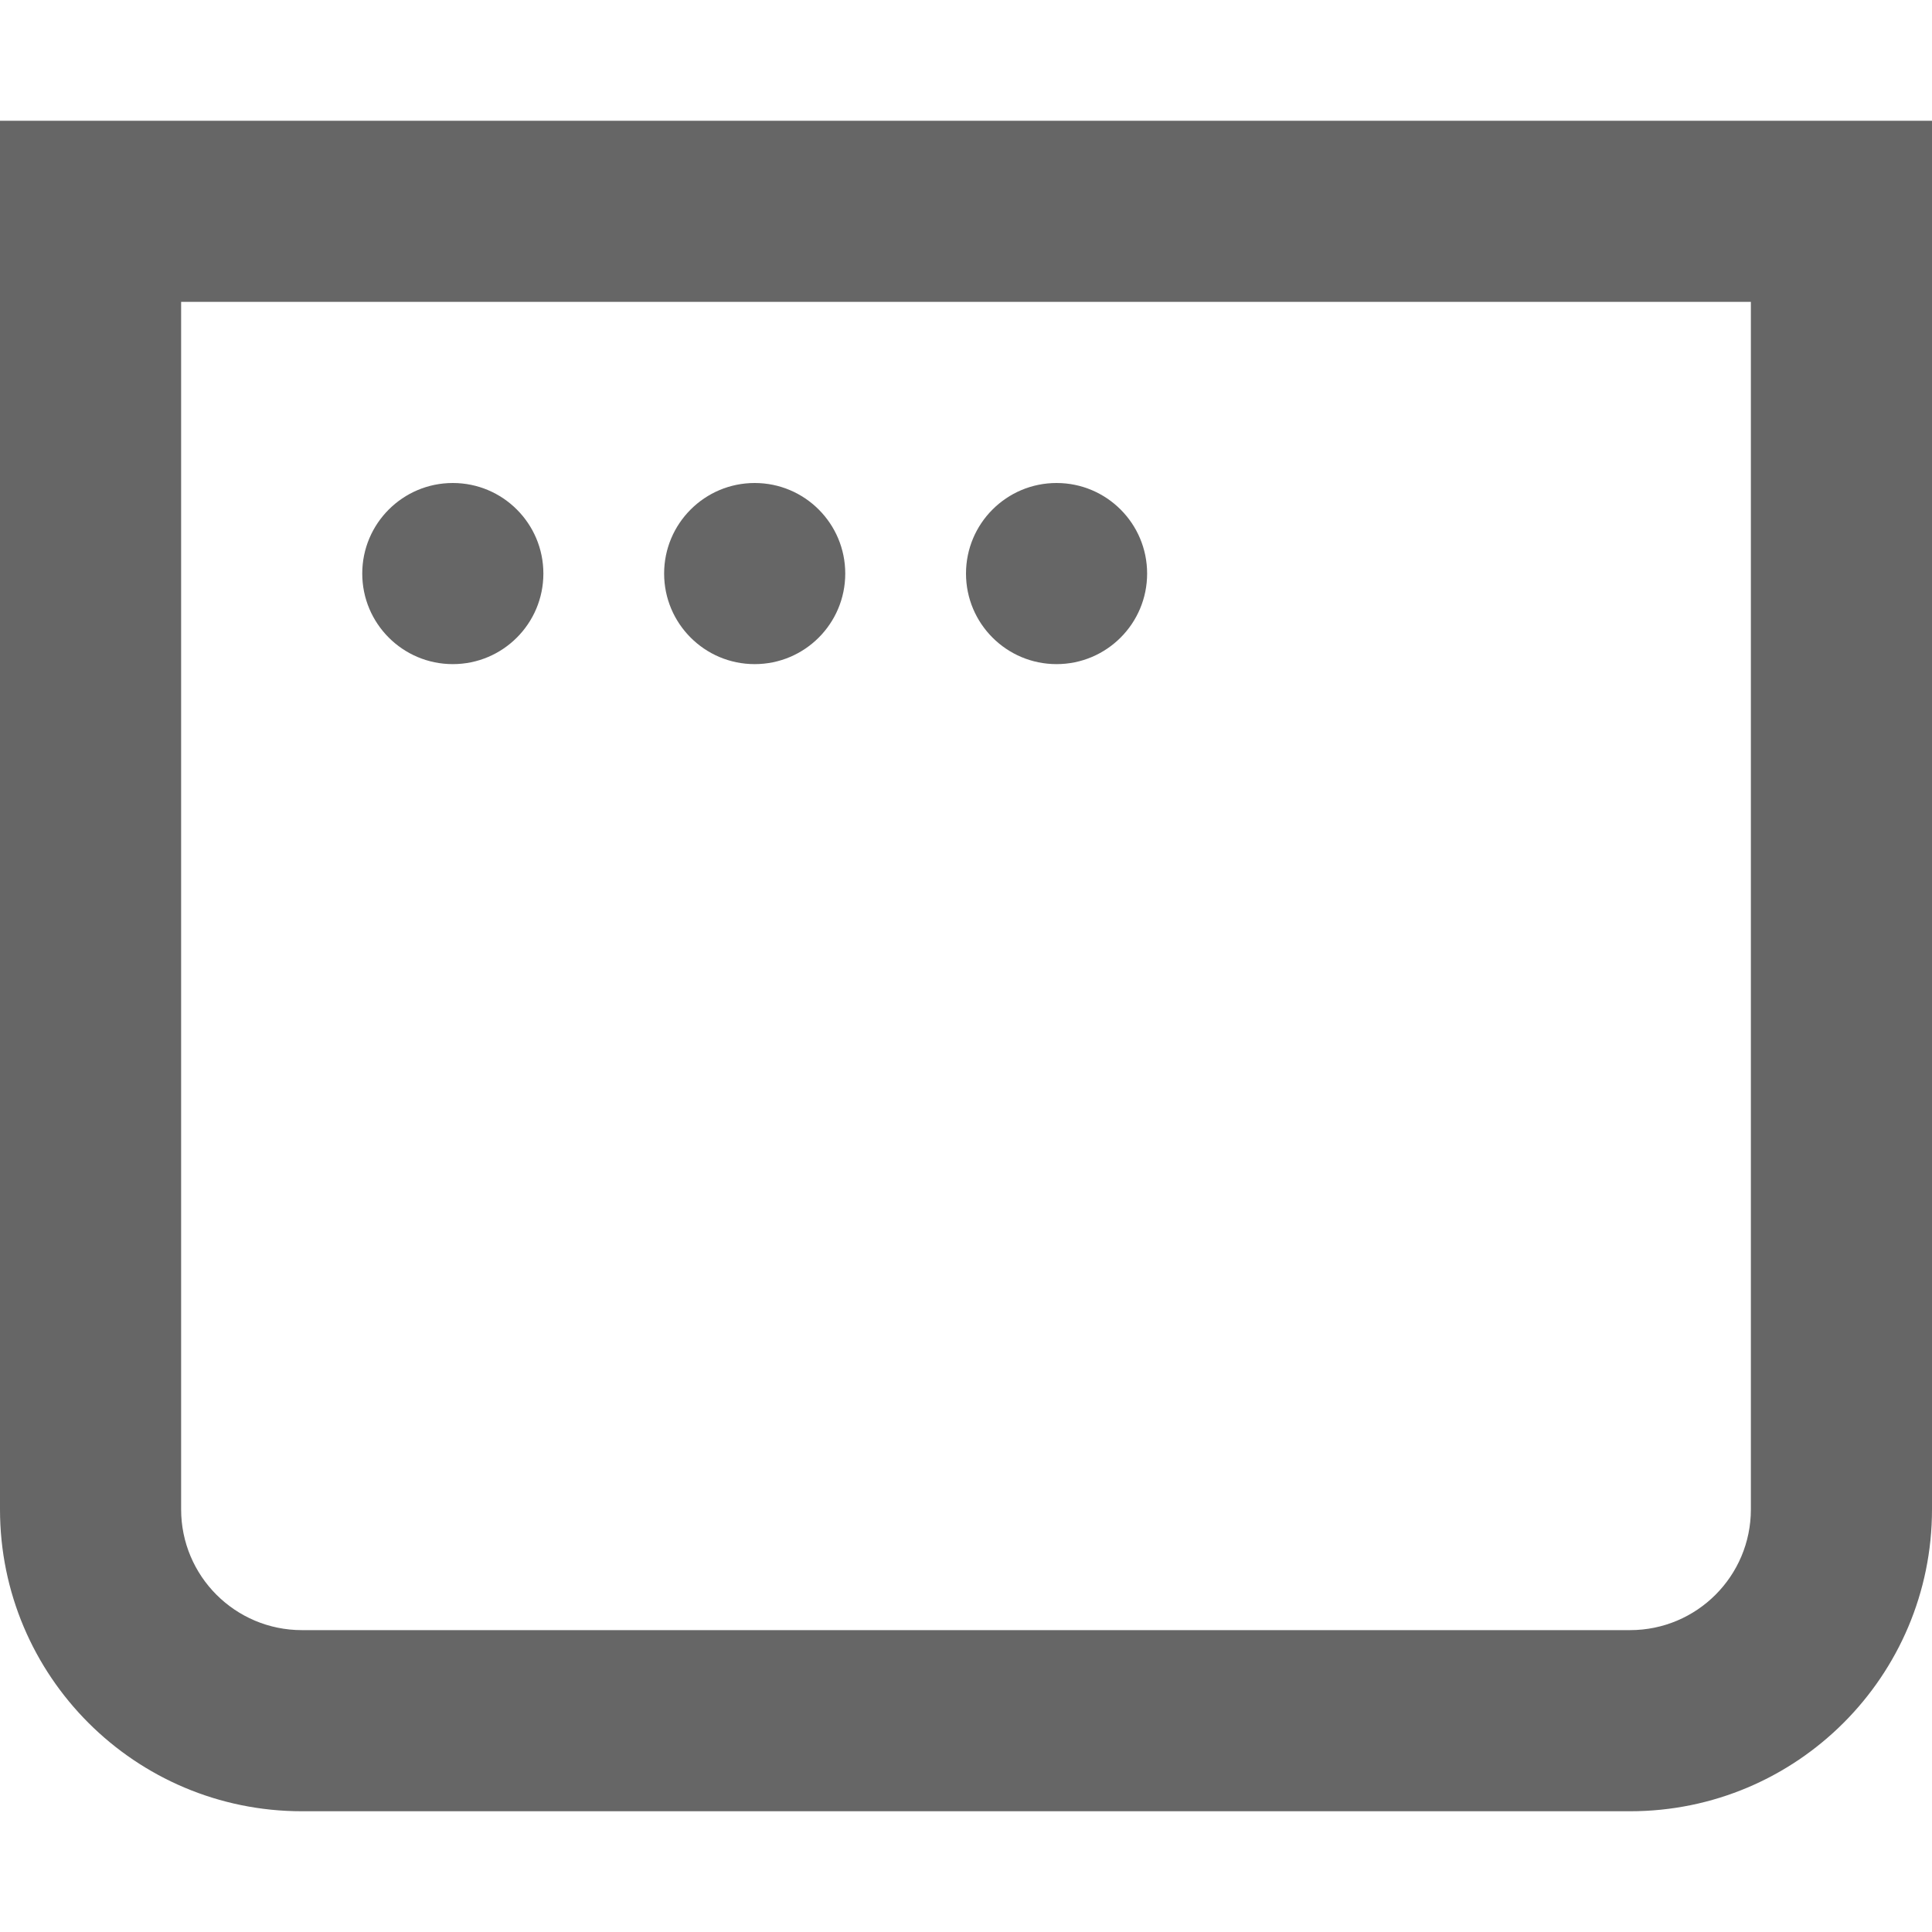
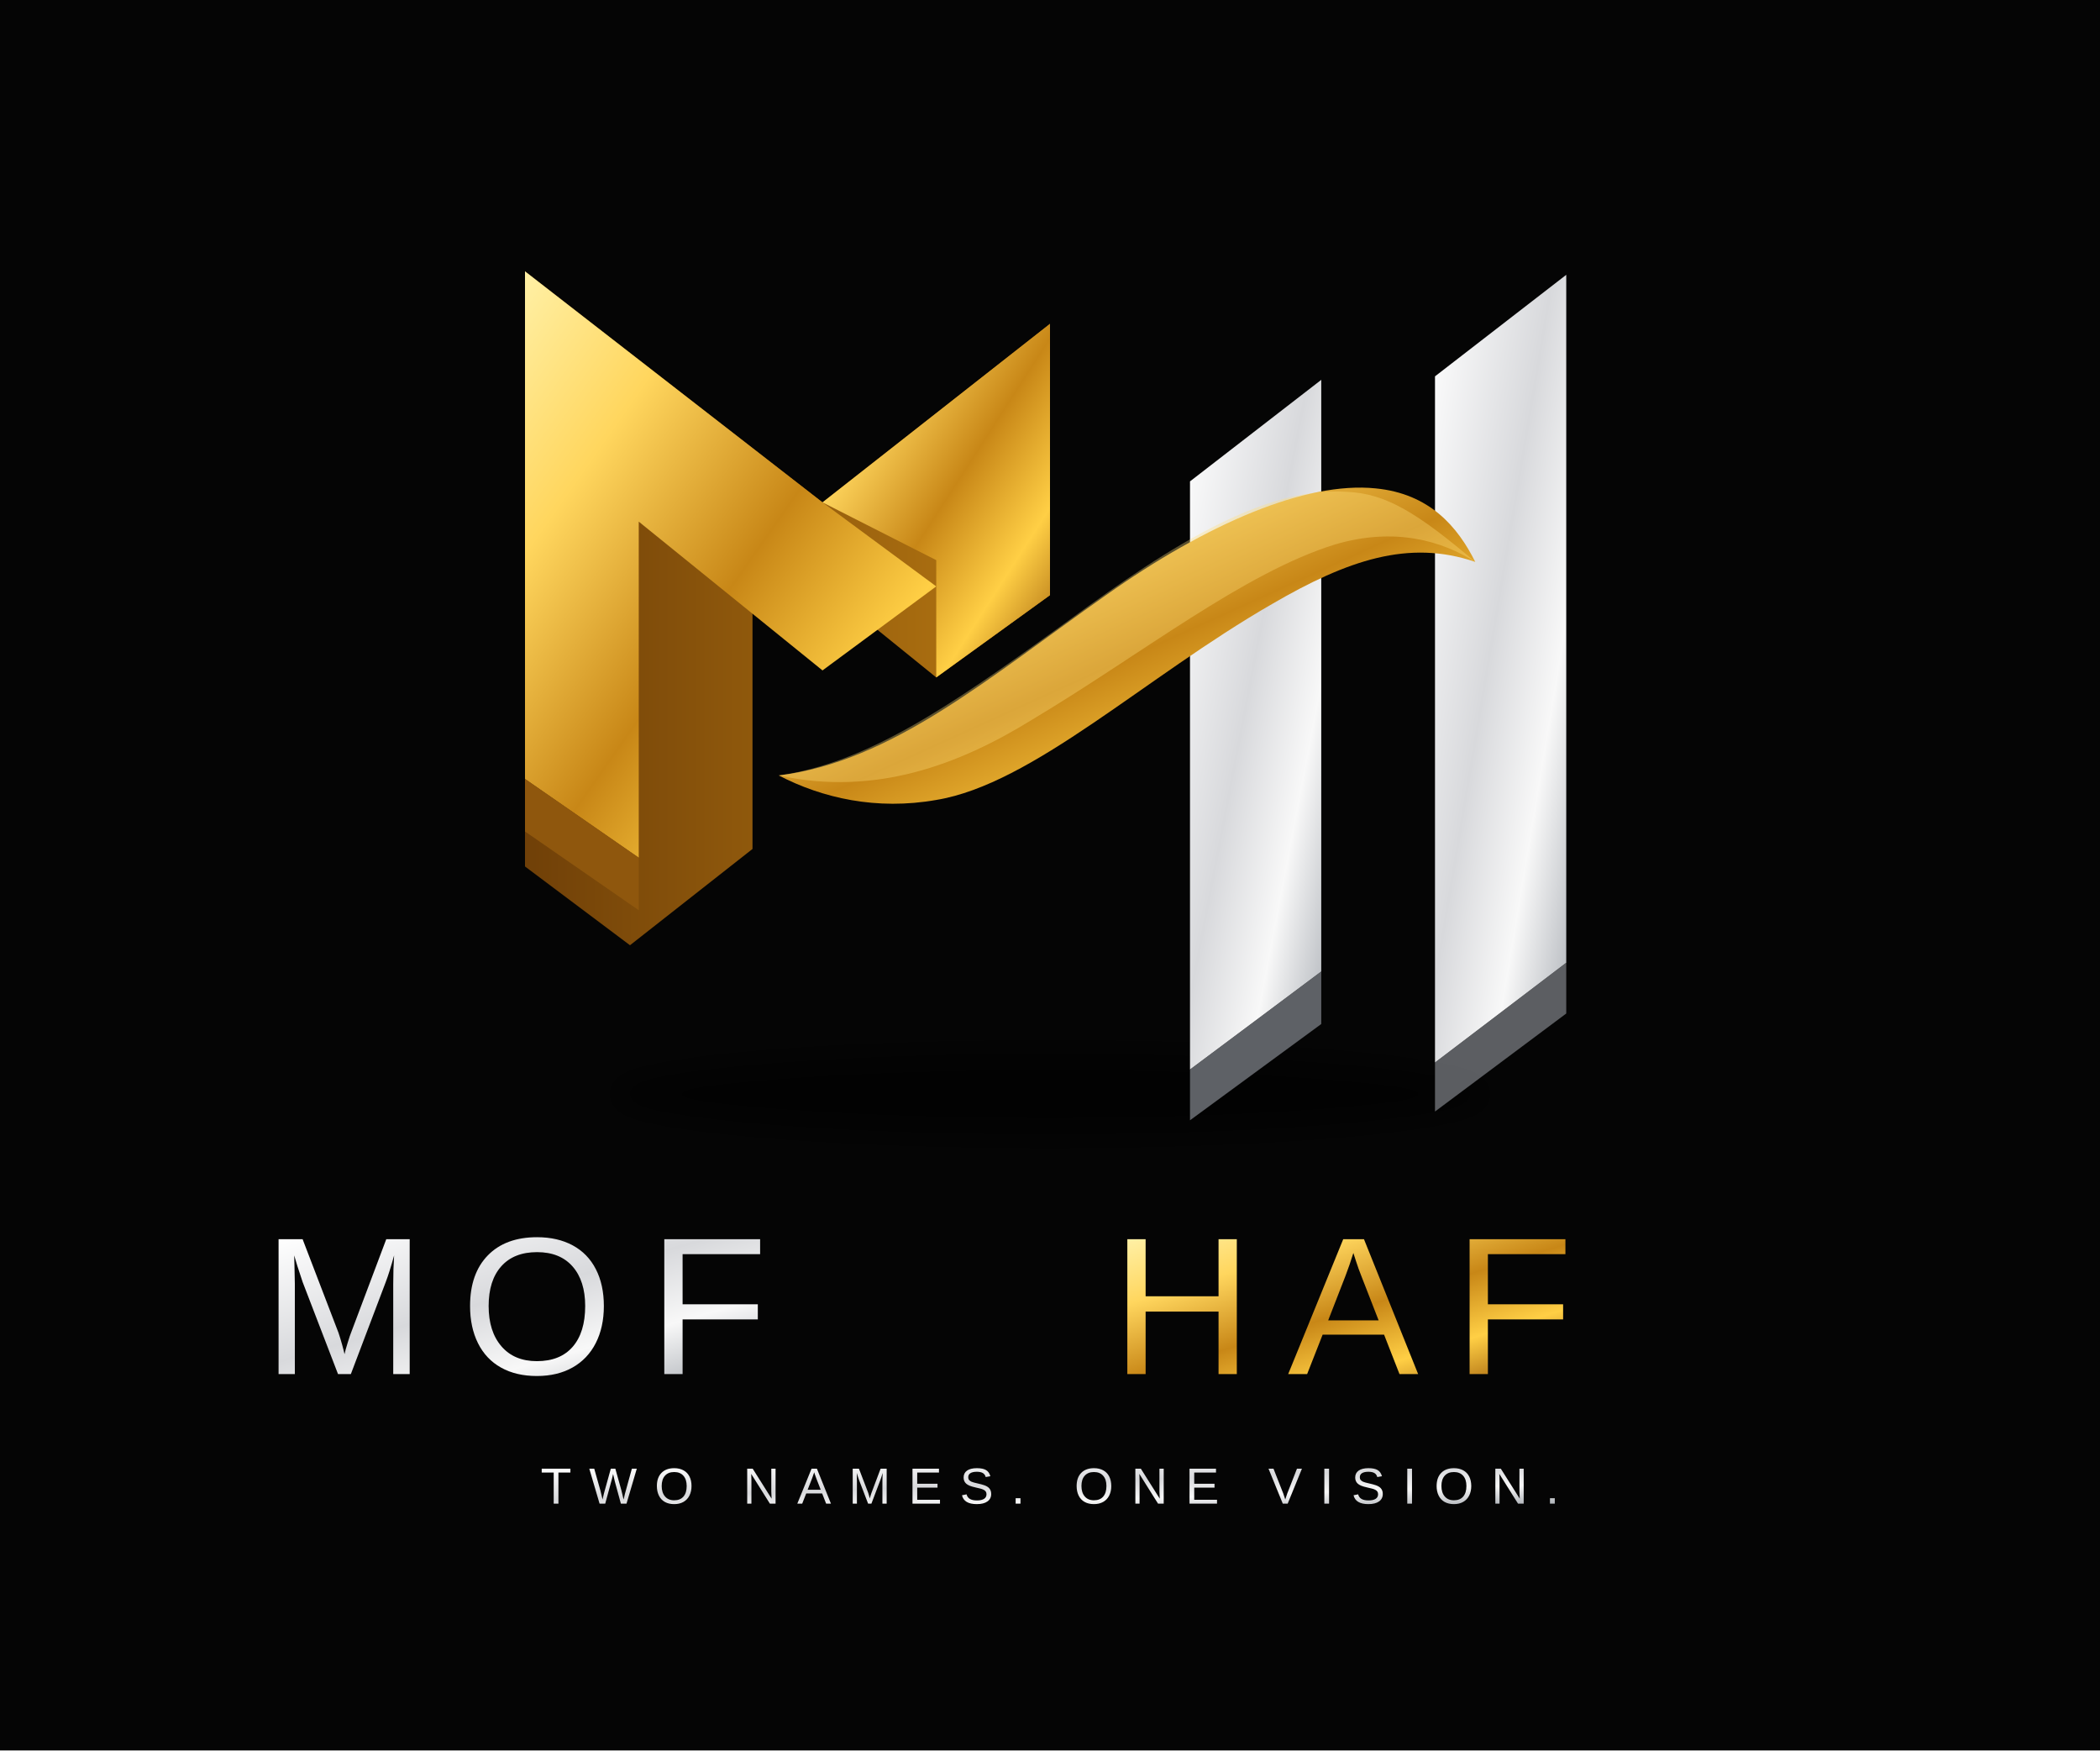
- <svg xmlns="http://www.w3.org/2000/svg" fill="none" viewBox="0 0 16 16">
-   <path fill-rule="evenodd" clip-rule="evenodd" d="M1.5 2.5h13v10a1 1 0 0 1-1 1h-11a1 1 0 0 1-1-1zM0 1h16v11.5a2.5 2.5 0 0 1-2.5 2.5h-11A2.5 2.5 0 0 1 0 12.5zm3.75 4.5a.75.75 0 1 0 0-1.5.75.75 0 0 0 0 1.5M7 4.75a.75.75 0 1 1-1.5 0 .75.75 0 0 1 1.5 0m1.75.75a.75.75 0 1 0 0-1.5.75.75 0 0 0 0 1.5" fill="#666" />
+ <svg xmlns="http://www.w3.org/2000/svg" viewBox="0 0 1200 1000" role="img" aria-labelledby="title desc">
+   <defs>
+     <linearGradient id="gold" x1="0" y1="0" x2="1" y2="1">
+       <stop offset="0" stop-color="#fff0a5" />
+       <stop offset=".24" stop-color="#ffd65e" />
+       <stop offset=".52" stop-color="#c88717" />
+       <stop offset=".76" stop-color="#ffcf45" />
+       <stop offset="1" stop-color="#9d5b08" />
+     </linearGradient>
+     <linearGradient id="silver" x1="0" y1="0" x2="1" y2="1">
+       <stop offset="0" stop-color="#fff" />
+       <stop offset=".45" stop-color="#d8d9dc" />
+       <stop offset=".72" stop-color="#f8f8f8" />
+       <stop offset="1" stop-color="#aeb2b8" />
+     </linearGradient>
+     <linearGradient id="goldSide" x1="0" y1="0" x2="1" y2="0">
+       <stop stop-color="#704008" />
+       <stop offset="1" stop-color="#b87912" />
+     </linearGradient>
+     <filter id="shadow" x="-20%" y="-20%" width="140%" height="150%">
+       <feGaussianBlur stdDeviation="8" />
+     </filter>
+   </defs>
+   <rect width="1200" height="1000" fill="#050505" />
+   <g transform="translate(0 5)">
+     <ellipse cx="600" cy="620" rx="250" ry="24" fill="#000" opacity=".55" filter="url(#shadow)" />
+     <path d="M680 270 L755 212 L755 550 L680 606 Z" fill="url(#silver)" />
+     <path d="M820 210 L895 152 L895 545 L820 602 Z" fill="url(#silver)" />
+     <path d="M680 606 L755 550 L755 580 L680 635 Z" fill="#858990" opacity=".7" />
+     <path d="M820 602 L895 545 L895 574 L820 630 Z" fill="#8b8e94" opacity=".65" />
+     <path d="M300 150 L470 282 L600 180 L600 335 L535 382 L430 297 L430 480 L360 535 L300 490 Z" fill="url(#goldSide)" />
+     <path d="M300 150 L470 282 L535 330 L470 378 L365 293 L365 485 L300 440 Z" fill="url(#gold)" />
+     <path d="M470 282 L600 180 L600 335 L535 382 L535 315 Z" fill="url(#gold)" />
+     <path d="M300 440 L365 485 L365 515 L300 470 Z" fill="#8f570d" />
+     <path d="M445 438 C510 430 565 382 632 335 C690 294 746 270 786 274 C817 277 833 296 843 316 C805 303 770 315 727 340 C654 382 590 443 535 452 C501 458 470 451 445 438 Z" fill="url(#gold)" />
+     <path d="M445 438 C500 450 548 432 590 406 C652 369 711 322 763 306 C797 296 824 304 843 316 C810 288 792 277 770 276 C717 272 655 317 603 355 C542 399 495 431 445 438 Z" fill="#ffe07b" opacity=".35" />
+     <g font-family="Montserrat, Arial, sans-serif" font-size="112" font-weight="500" letter-spacing="20">
+       <text x="150" y="780" fill="url(#silver)">MOF</text>
+       <text x="635" y="780" fill="url(#gold)">HAF</text>
+     </g>
+     <path d="M165 842 H260 M940 842 H1035" stroke="url(#gold)" stroke-width="5" />
+     <text x="600" y="854" text-anchor="middle" fill="url(#silver)" font-family="Montserrat, Arial, sans-serif" font-size="29" font-weight="400" letter-spacing="10">TWO NAMES. ONE VISION.</text>
+   </g>
</svg>
